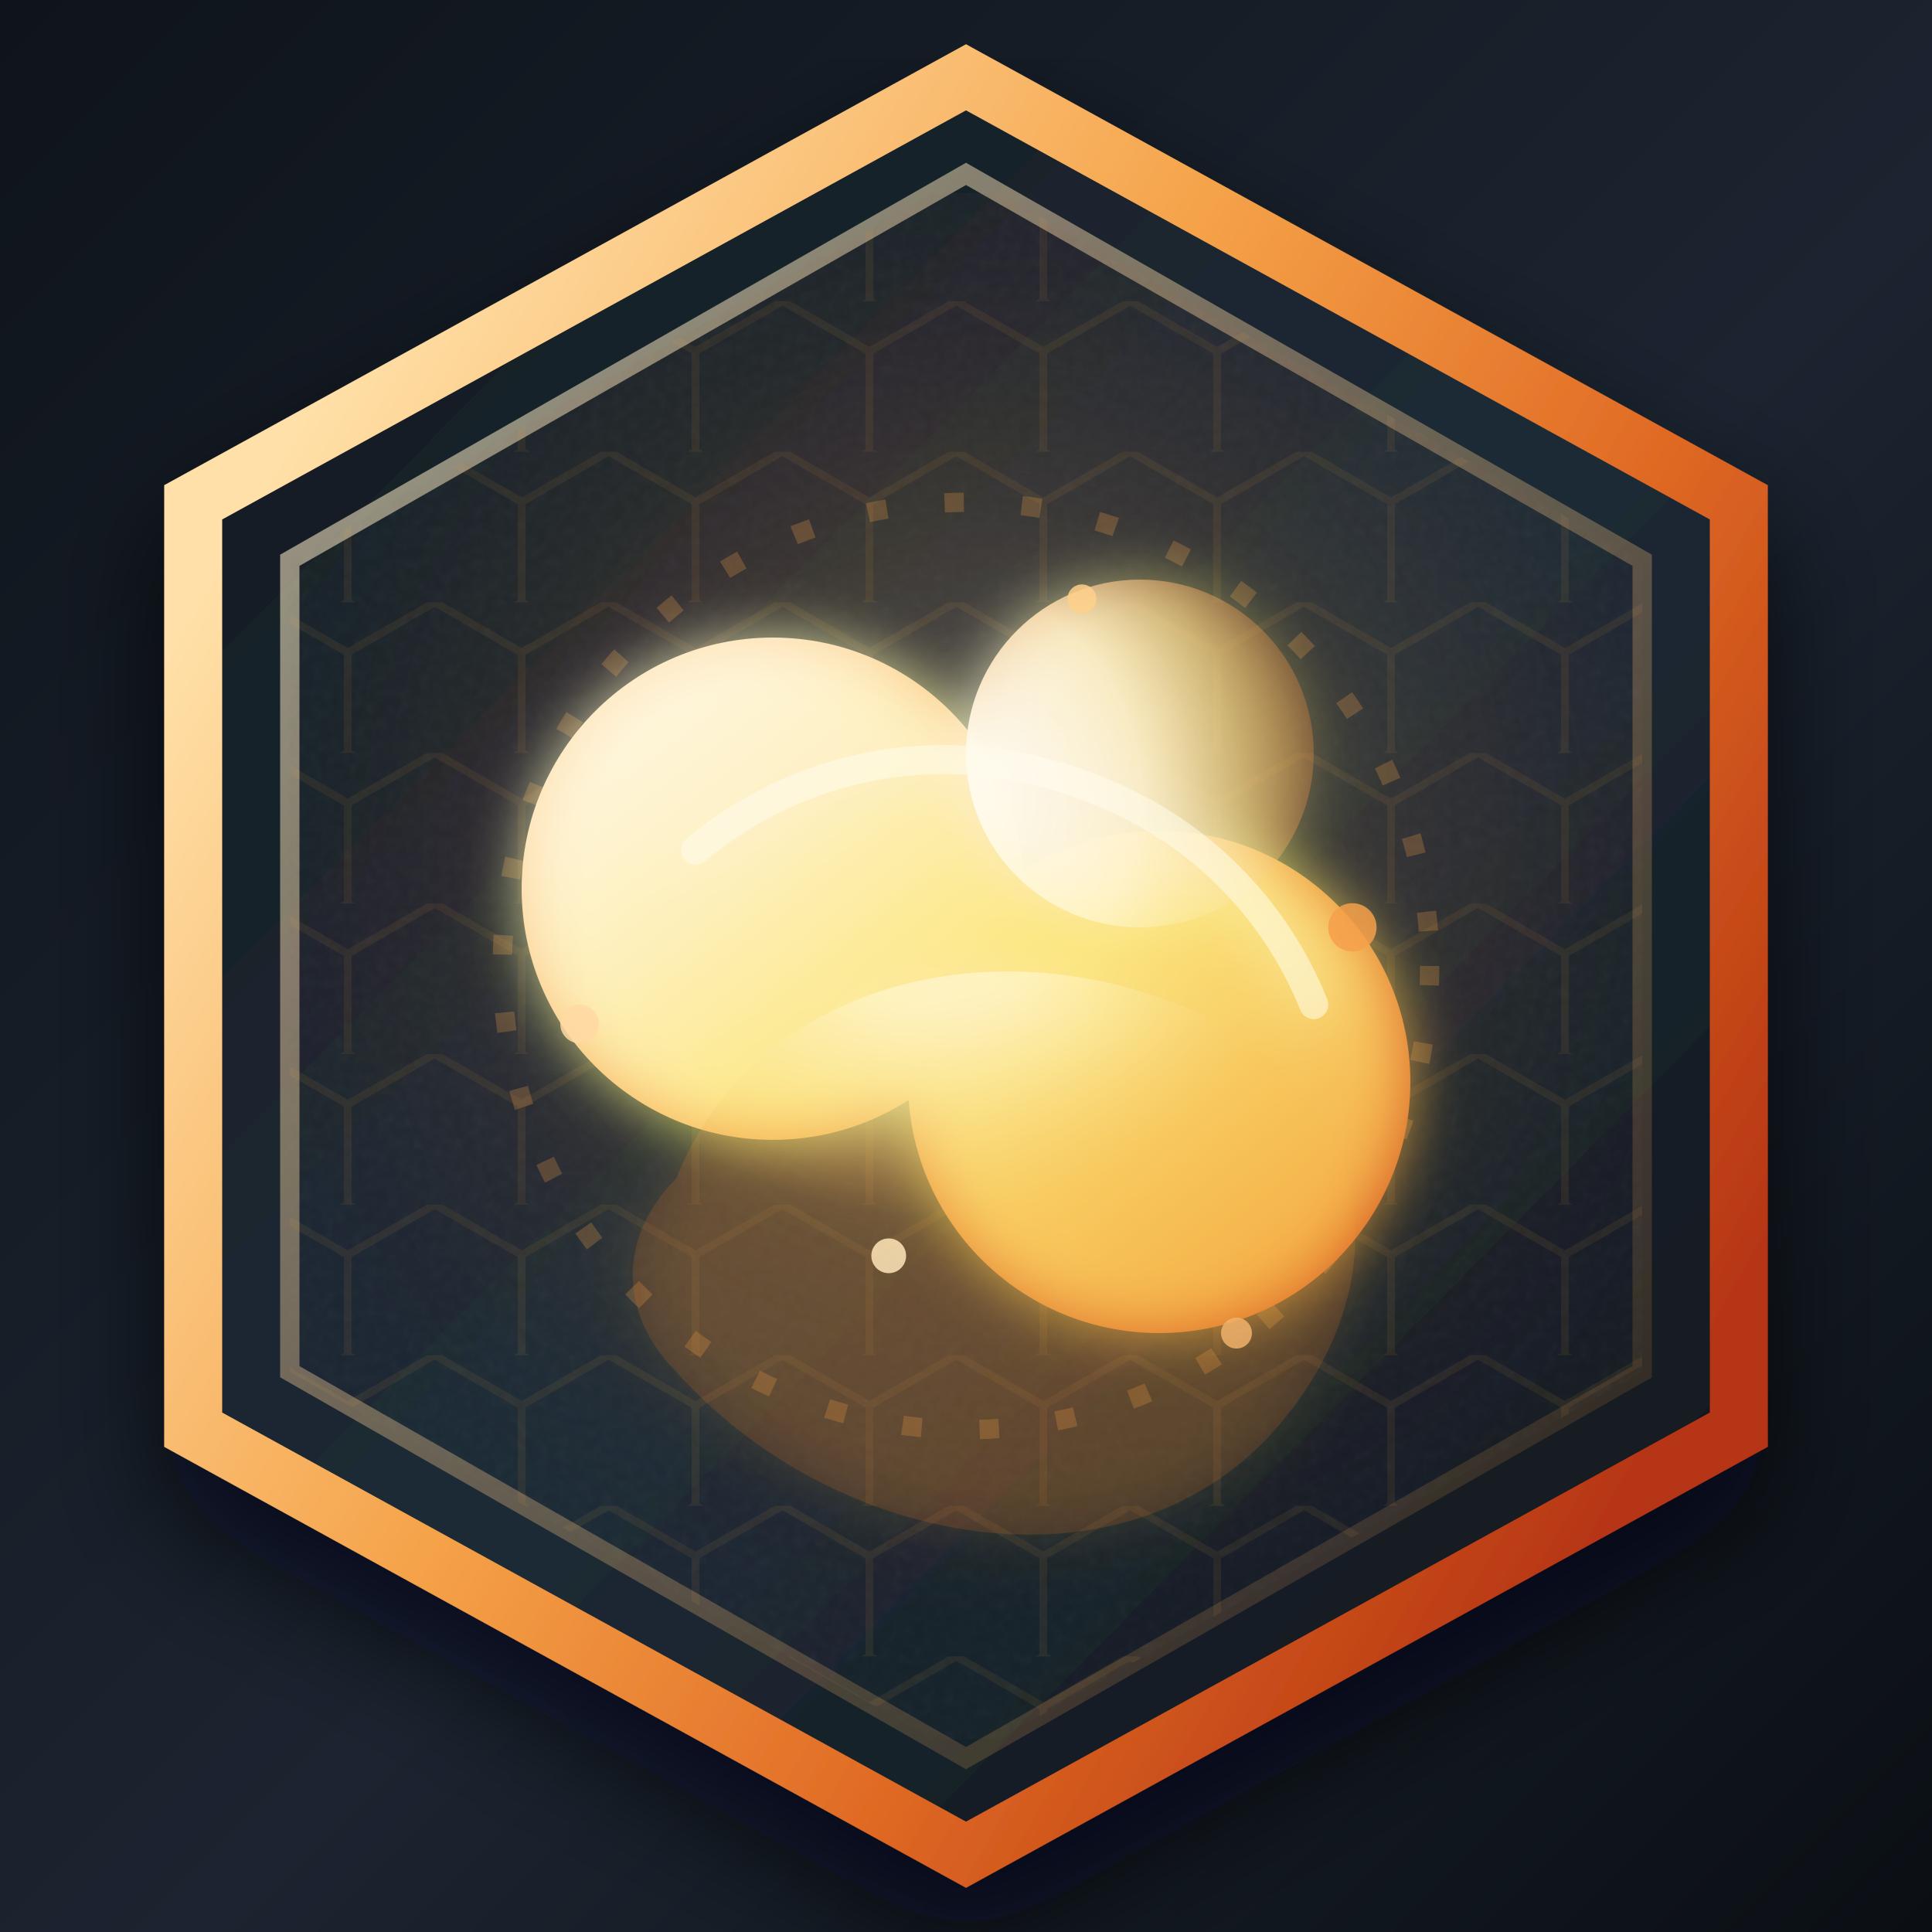
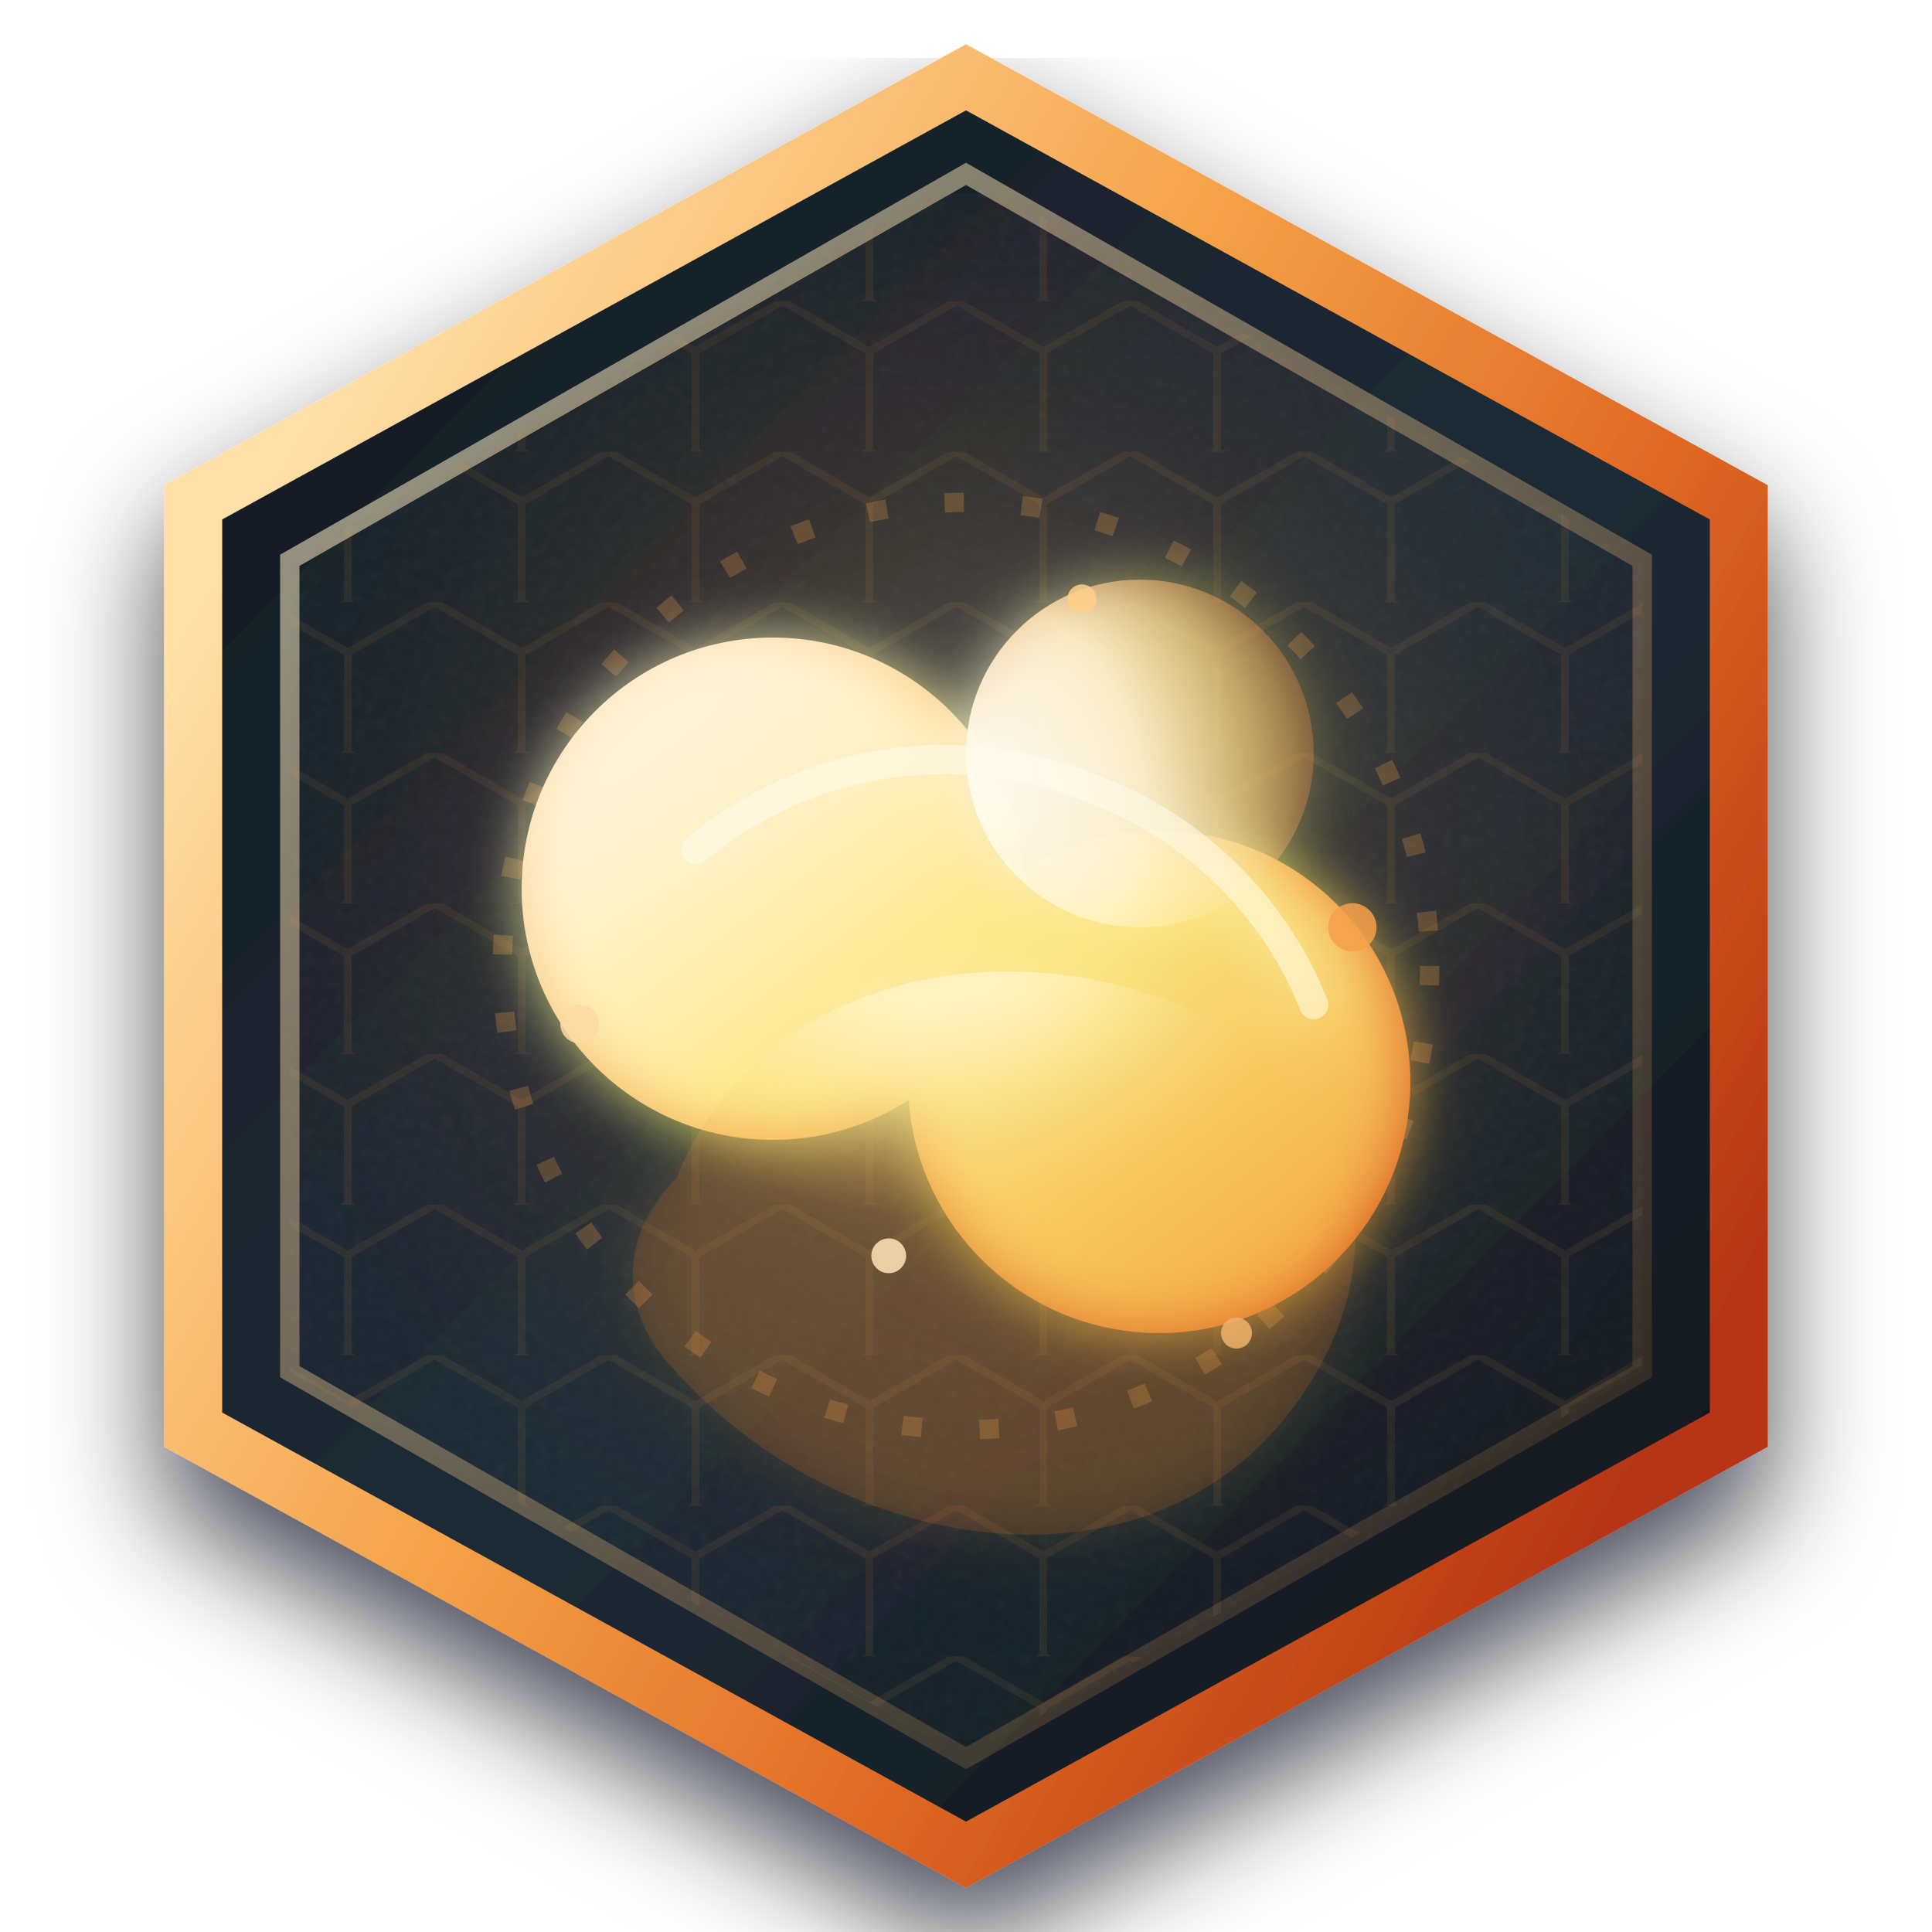
<svg xmlns="http://www.w3.org/2000/svg" width="200" height="200" viewBox="0 0 200 200" fill="none" role="img" aria-labelledby="title desc">
  <defs>
    <linearGradient id="bg" x1="0" y1="0" x2="200" y2="200" gradientUnits="userSpaceOnUse">
      <stop offset="0" stop-color="#0f141b" />
      <stop offset="0.55" stop-color="#1b2430" />
      <stop offset="1" stop-color="#0b0f14" />
    </linearGradient>
    <radialGradient id="coreGlow" cx="0" cy="0" r="1" gradientUnits="userSpaceOnUse" gradientTransform="translate(102 88) rotate(90) scale(80)">
      <stop offset="0" stop-color="#ffdfb0" stop-opacity="0.9" />
      <stop offset="0.45" stop-color="#f5a248" stop-opacity="0.45" />
      <stop offset="1" stop-color="#8b3212" stop-opacity="0" />
    </radialGradient>
    <linearGradient id="hexFill" x1="26" y1="28" x2="176" y2="176" gradientUnits="userSpaceOnUse">
      <stop offset="0" stop-color="#151c24" />
      <stop offset="0.52" stop-color="#1f2b36" />
      <stop offset="1" stop-color="#0f151b" />
    </linearGradient>
    <linearGradient id="hexStroke" x1="24" y1="56" x2="176" y2="144" gradientUnits="userSpaceOnUse">
      <stop offset="0" stop-color="#ffe0a8" />
      <stop offset="0.4" stop-color="#f5a248" />
      <stop offset="0.7" stop-color="#e06a24" />
      <stop offset="1" stop-color="#b53412" />
    </linearGradient>
    <linearGradient id="innerStroke" x1="40" y1="40" x2="160" y2="160" gradientUnits="userSpaceOnUse">
      <stop offset="0" stop-color="#fff2cf" stop-opacity="0.7" />
      <stop offset="1" stop-color="#f5a248" stop-opacity="0.15" />
    </linearGradient>
    <linearGradient id="core" x1="70" y1="60" x2="130" y2="140" gradientUnits="userSpaceOnUse">
      <stop offset="0" stop-color="#ffe7bf" />
      <stop offset="0.52" stop-color="#f5a248" />
      <stop offset="1" stop-color="#cf4c1b" />
    </linearGradient>
    <radialGradient id="coreHotspot" cx="0" cy="0" r="1" gradientUnits="userSpaceOnUse" gradientTransform="translate(96 82) rotate(90) scale(44)">
      <stop offset="0" stop-color="#fff7e4" />
      <stop offset="0.5" stop-color="#ffd39a" stop-opacity="0.9" />
      <stop offset="1" stop-color="#e06a24" stop-opacity="0.2" />
    </radialGradient>
    <pattern id="hexGrid" width="18" height="15.588" patternUnits="userSpaceOnUse">
      <path d="M9 0 L18 5.196 L18 15.588 L9 20.784 L0 15.588 L0 5.196 Z" fill="none" stroke="#f5a248" stroke-opacity="0.08" stroke-width="0.8" />
    </pattern>
    <filter id="softShadow" x="-30%" y="-30%" width="160%" height="160%" color-interpolation-filters="sRGB">
      <feDropShadow dx="0" dy="6" stdDeviation="6" flood-color="#05070a" flood-opacity="0.7" />
    </filter>
    <filter id="innerGlow" x="-30%" y="-30%" width="160%" height="160%" color-interpolation-filters="sRGB">
      <feGaussianBlur stdDeviation="3" result="blur" />
      <feColorMatrix in="blur" type="matrix" values="         1 0 0 0 0.6         0 1 0 0 0.35         0 0 1 0 0.12         0 0 0 0.75 0" result="colored" />
      <feBlend in="SourceGraphic" in2="colored" mode="screen" />
    </filter>
    <filter id="noise" x="0" y="0" width="100%" height="100%" color-interpolation-filters="sRGB">
      <feTurbulence type="fractalNoise" baseFrequency="0.9" numOctaves="2" stitchTiles="stitch" result="noise" />
      <feColorMatrix type="saturate" values="0" />
      <feComponentTransfer>
        <feFuncA type="table" tableValues="0 0.1" />
      </feComponentTransfer>
    </filter>
    <clipPath id="hexClip">
      <polygon points="100 18 170 58 170 142 100 182 30 142 30 58" />
    </clipPath>
  </defs>
-   <rect width="200" height="200" fill="url(#bg)" />
  <g filter="url(#softShadow)">
    <polygon points="100 8 180 52 180 148 100 192 20 148 20 52" fill="url(#hexFill)" stroke="url(#hexStroke)" stroke-width="6" />
  </g>
  <polygon points="100 18 170 58 170 142 100 182 30 142 30 58" fill="none" stroke="url(#innerStroke)" stroke-width="2" opacity="0.8" />
  <g clip-path="url(#hexClip)">
    <rect x="20" y="20" width="160" height="160" fill="url(#hexGrid)" />
    <rect x="20" y="20" width="160" height="160" fill="url(#coreGlow)" opacity="0.3" />
    <rect x="20" y="20" width="160" height="160" filter="url(#noise)" opacity="0.5" />
  </g>
  <circle cx="100" cy="100" r="48" fill="none" stroke="#f5a248" stroke-opacity="0.25" stroke-width="2" stroke-dasharray="2 6" />
  <g filter="url(#innerGlow)">
    <circle cx="80" cy="92" r="26" fill="url(#core)" />
    <circle cx="120" cy="112" r="26" fill="url(#core)" />
    <circle cx="118" cy="78" r="18" fill="url(#coreHotspot)" />
    <path d="M70 122 C78 102, 102 96, 122 104 C142 112, 146 132, 132 148 C116 166, 86 160, 70 142 C64 136, 64 128, 70 122 Z" fill="url(#coreHotspot)" opacity="0.9" />
    <path d="M72 88 C84 78, 100 76, 114 82 C124 86, 132 94, 136 104" fill="none" stroke="#fff2d0" stroke-opacity="0.6" stroke-width="3" stroke-linecap="round" />
  </g>
  <g opacity="0.85">
    <circle cx="60" cy="106" r="2" fill="#ffd9a3" />
    <circle cx="140" cy="96" r="2.5" fill="#f6a04a" />
    <circle cx="92" cy="130" r="1.8" fill="#ffe5b9" />
    <circle cx="112" cy="62" r="1.5" fill="#ffd08a" />
    <circle cx="128" cy="138" r="1.6" fill="#f0b26b" />
  </g>
</svg>
